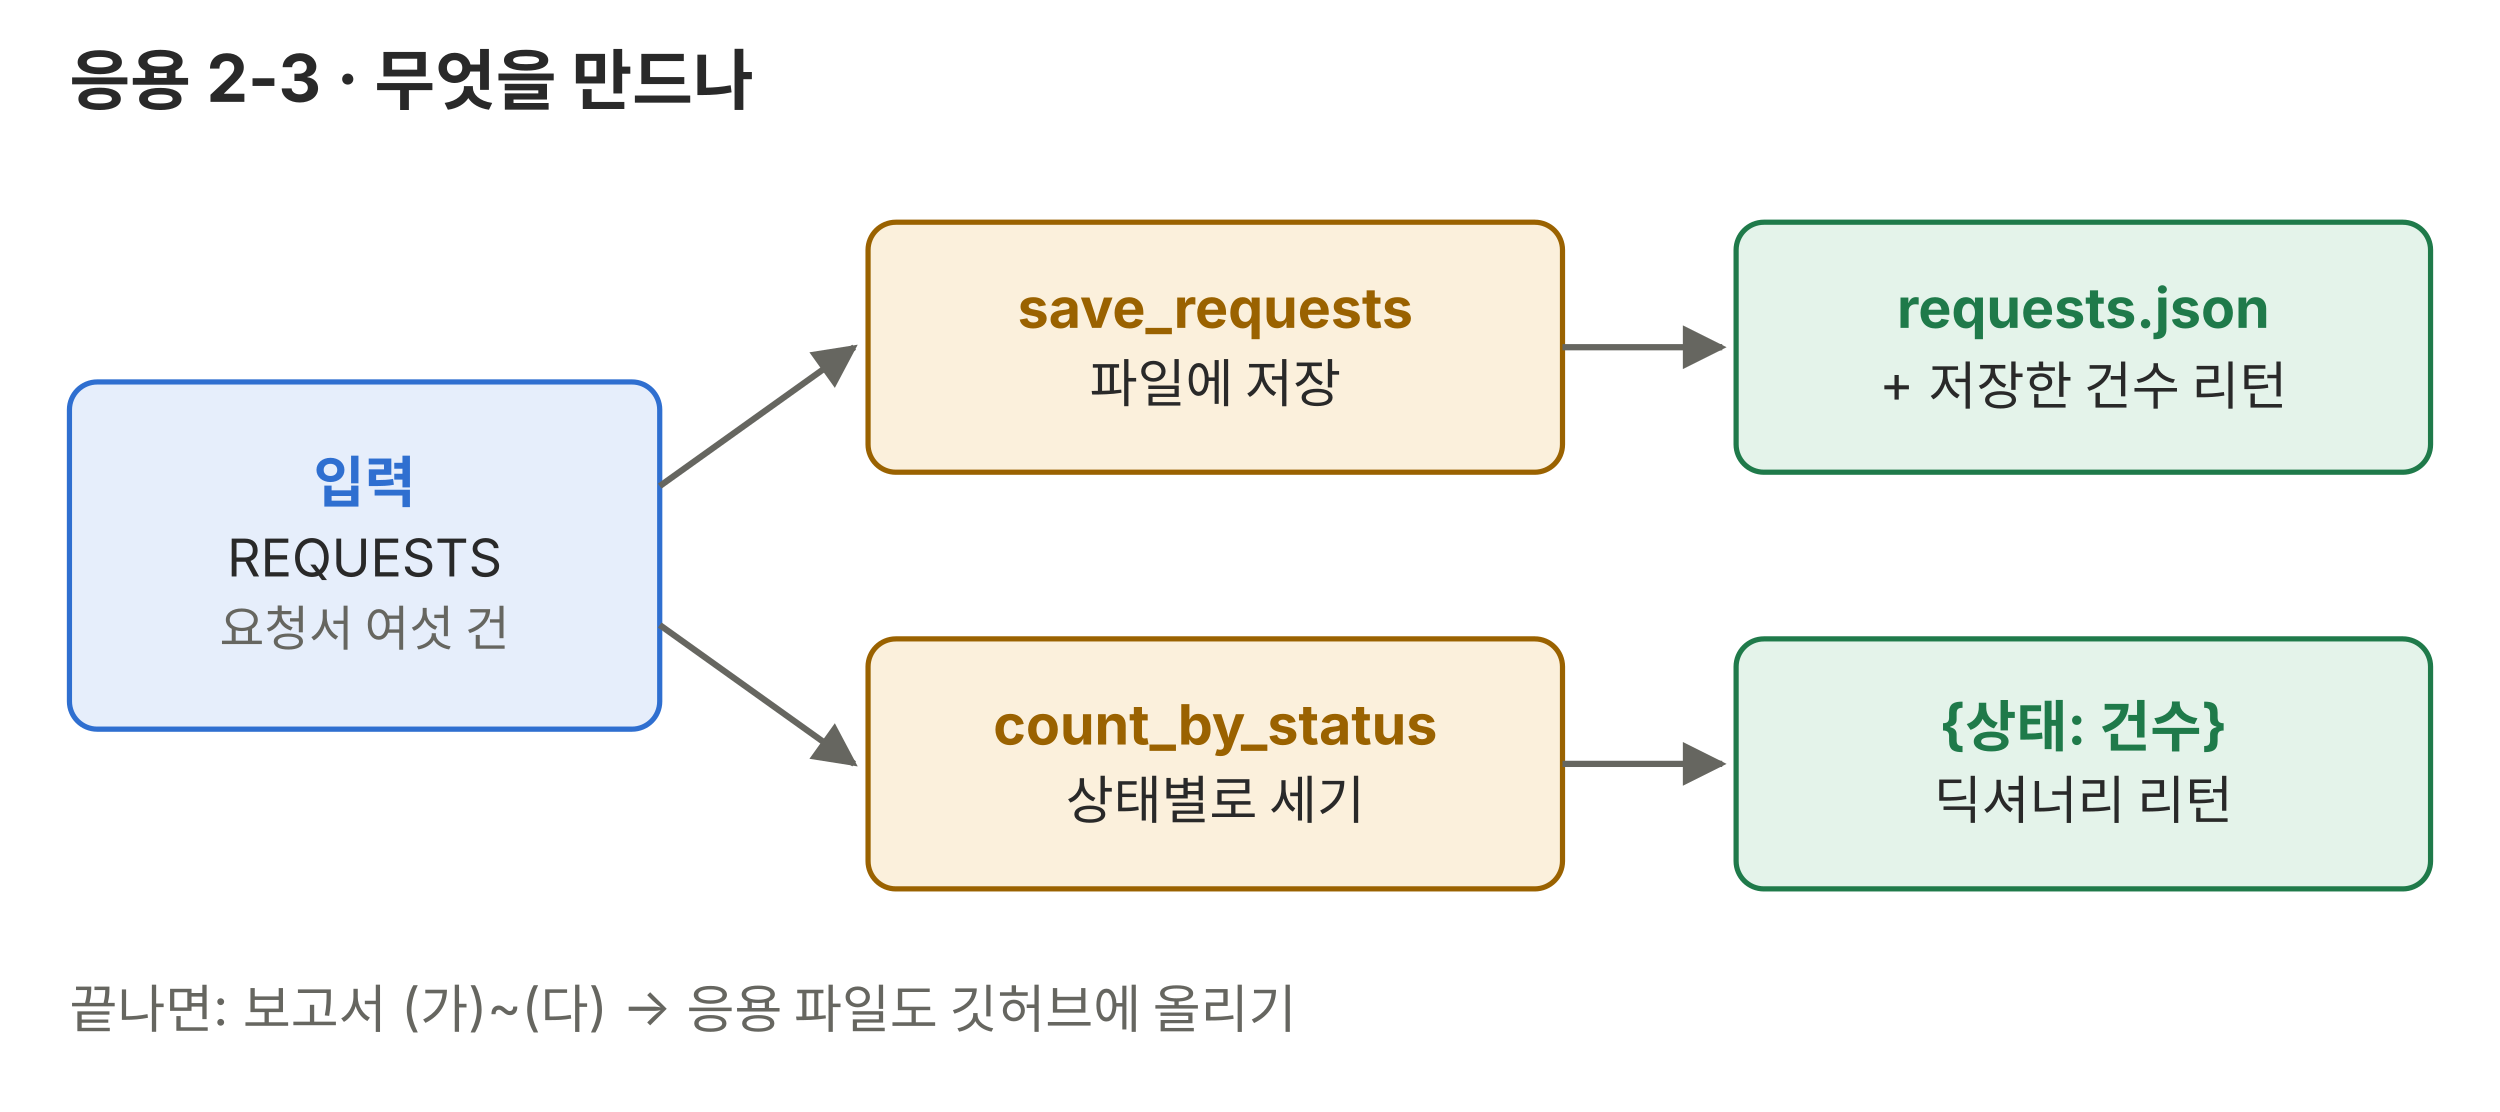
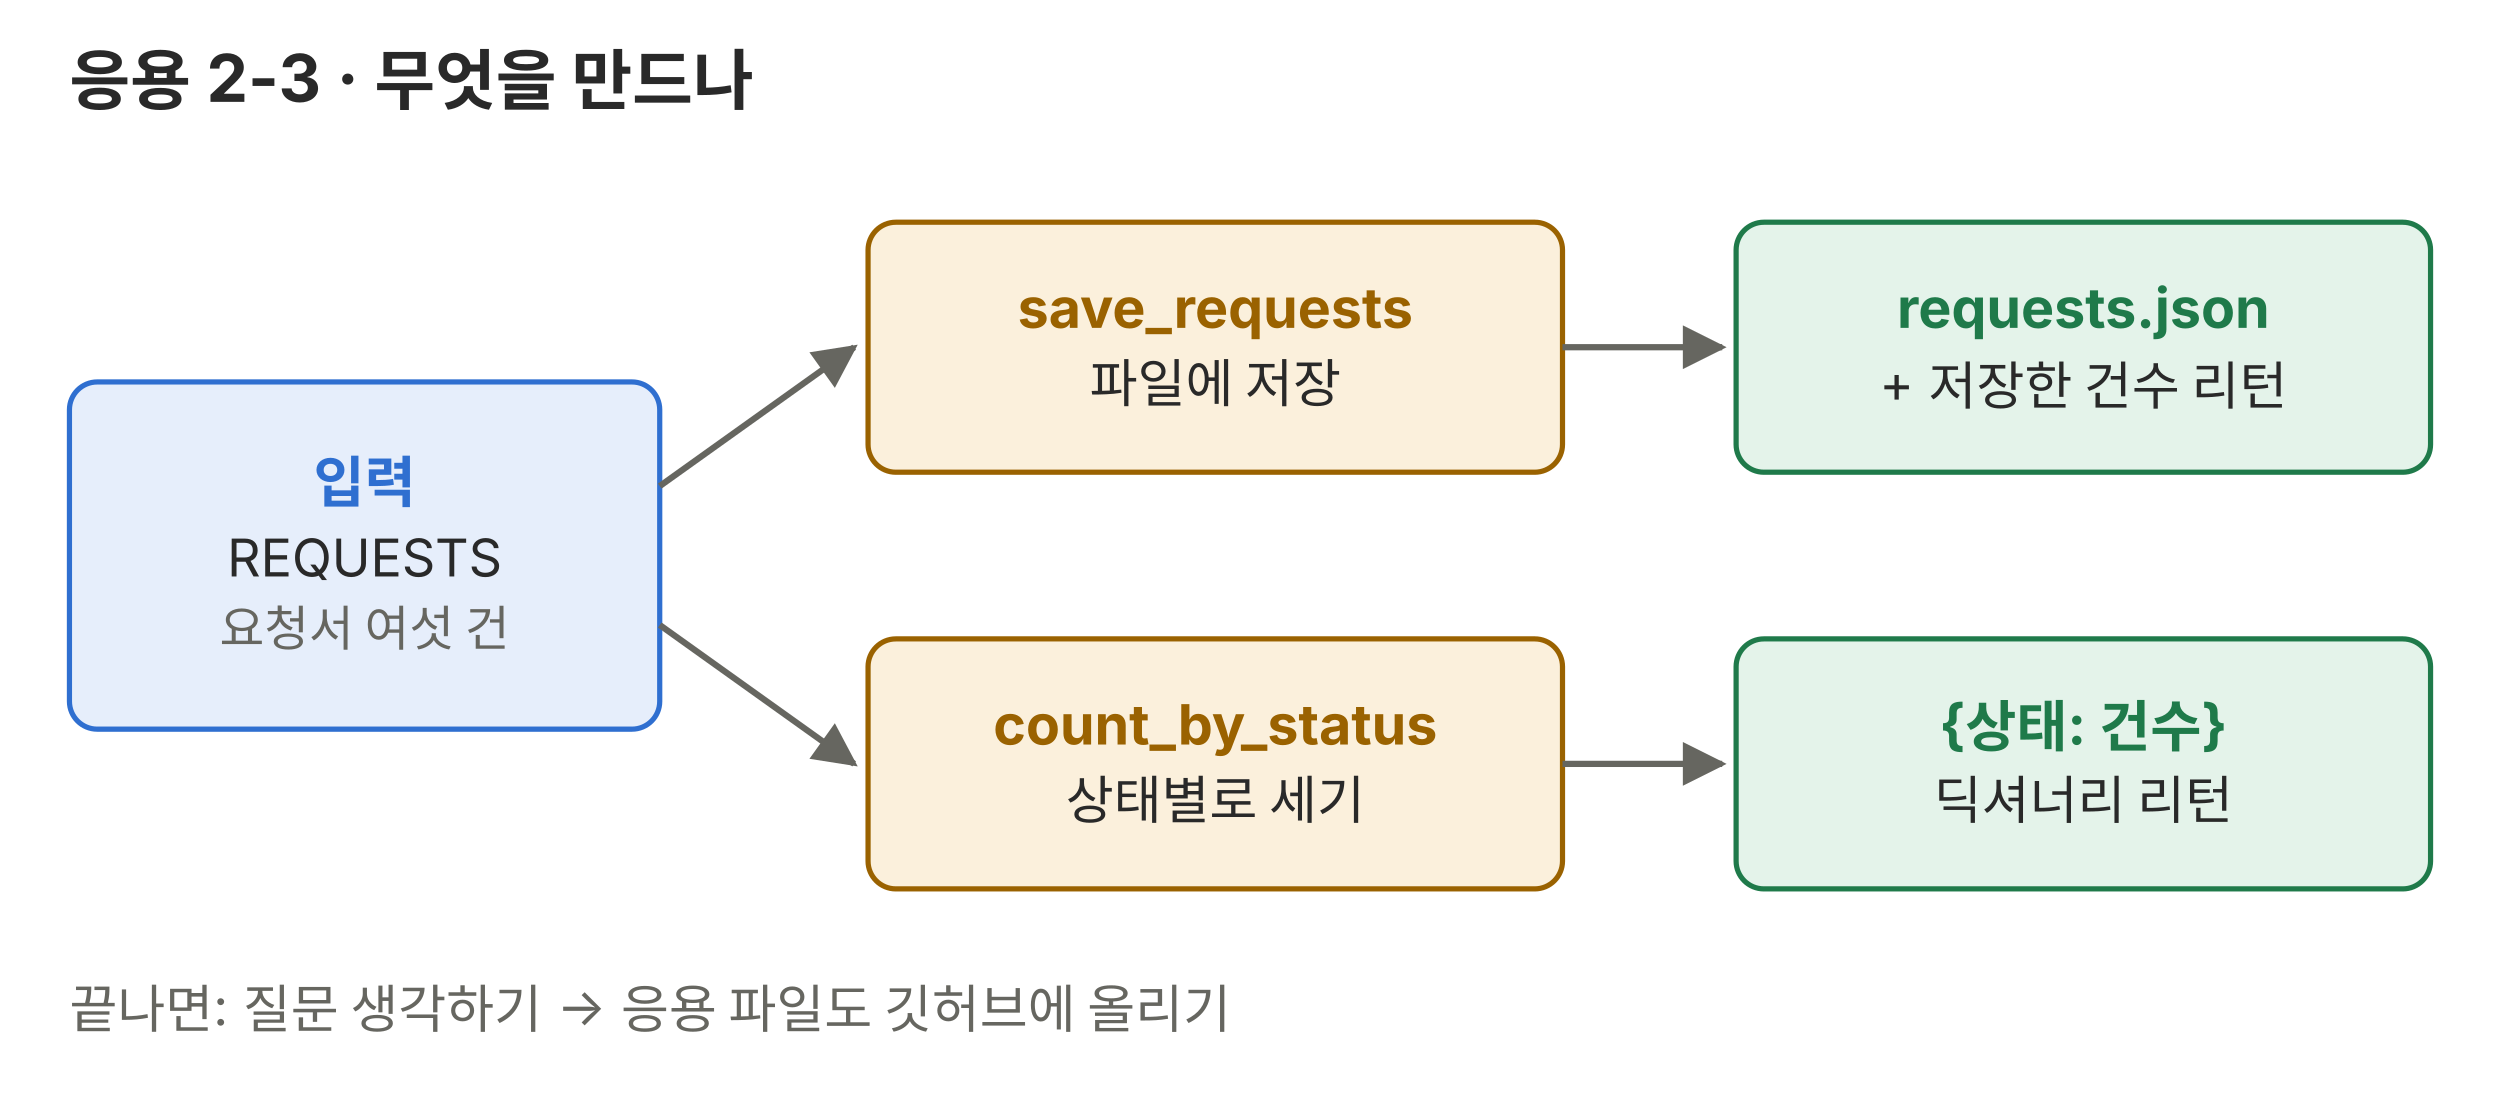
<svg xmlns="http://www.w3.org/2000/svg" viewBox="0 0 720 320" role="img">
  <defs>
    <marker id="a-p01" viewBox="0 0 10 10" refX="9" refY="5" markerWidth="7" markerHeight="7" orient="auto-start-reverse">
      <path d="M0,0 L10,5 L0,10 z" fill="#666660" />
    </marker>
  </defs>
  <g font-family="Pretendard, 'Noto Sans KR', -apple-system, 'Segoe UI', sans-serif">
    <text x="20" y="30" font-size="19" fill="#292929" font-weight="700">응용 2-3 · 무엇을 만드나</text>
    <rect x="20" y="110" width="170" height="100" rx="8" fill="#e6eefb" stroke="#2f6fd0" stroke-width="1.5" />
    <text x="105" y="144.628" font-size="16" fill="#2f6fd0" text-anchor="middle" font-weight="700">입력</text>
    <text x="105" y="166.02" font-size="15" fill="#292929" text-anchor="middle">REQUESTS</text>
    <text x="105" y="186.012" font-size="14" fill="#666660" text-anchor="middle">요청서 여섯 건</text>
    <rect x="250" y="64" width="200" height="72" rx="8" fill="#fbf0dc" stroke="#9a6200" stroke-width="1.5" />
    <text x="350" y="94.428" font-size="16" fill="#9a6200" text-anchor="middle" font-weight="700">save_requests</text>
    <text x="350" y="115.82" font-size="15" fill="#292929" text-anchor="middle">파일에 저장</text>
    <rect x="250" y="184" width="200" height="72" rx="8" fill="#fbf0dc" stroke="#9a6200" stroke-width="1.5" />
    <text x="350" y="214.428" font-size="16" fill="#9a6200" text-anchor="middle" font-weight="700">count_by_status</text>
    <text x="350" y="235.82" font-size="15" fill="#292929" text-anchor="middle">상태별로 세기</text>
    <rect x="500" y="64" width="200" height="72" rx="8" fill="#e4f3ea" stroke="#1f7a4a" stroke-width="1.5" />
    <text x="600" y="94.428" font-size="16" fill="#1f7a4a" text-anchor="middle" font-weight="700">requests.json</text>
    <text x="600" y="115.82" font-size="15" fill="#292929" text-anchor="middle">+ 저장한 건수 리턴</text>
    <rect x="500" y="184" width="200" height="72" rx="8" fill="#e4f3ea" stroke="#1f7a4a" stroke-width="1.5" />
    <text x="600" y="214.428" font-size="16" fill="#1f7a4a" text-anchor="middle" font-weight="700">{상태: 건수}</text>
    <text x="600" y="235.82" font-size="15" fill="#292929" text-anchor="middle">딕셔너리 리턴</text>
    <polyline points="190,140 246,100" fill="none" stroke="#666660" stroke-width="1.8" marker-end="url(#a-p01)" />
    <polyline points="190,180 246,220" fill="none" stroke="#666660" stroke-width="1.8" marker-end="url(#a-p01)" />
    <polyline points="450,100 496,100" fill="none" stroke="#666660" stroke-width="1.8" marker-end="url(#a-p01)" />
    <polyline points="450,220 496,220" fill="none" stroke="#666660" stroke-width="1.8" marker-end="url(#a-p01)" />
-     <text x="20" y="296" font-size="15" fill="#666660">끝나면: 보고서 (가)~(다) → 응용 파일도 깃허브에 올리기</text>
+     <text x="20" y="296" font-size="15" fill="#666660">끝나면: 질문 생각하기 → 응용 파일도 깃허브에 올리기</text>
  </g>
</svg>
